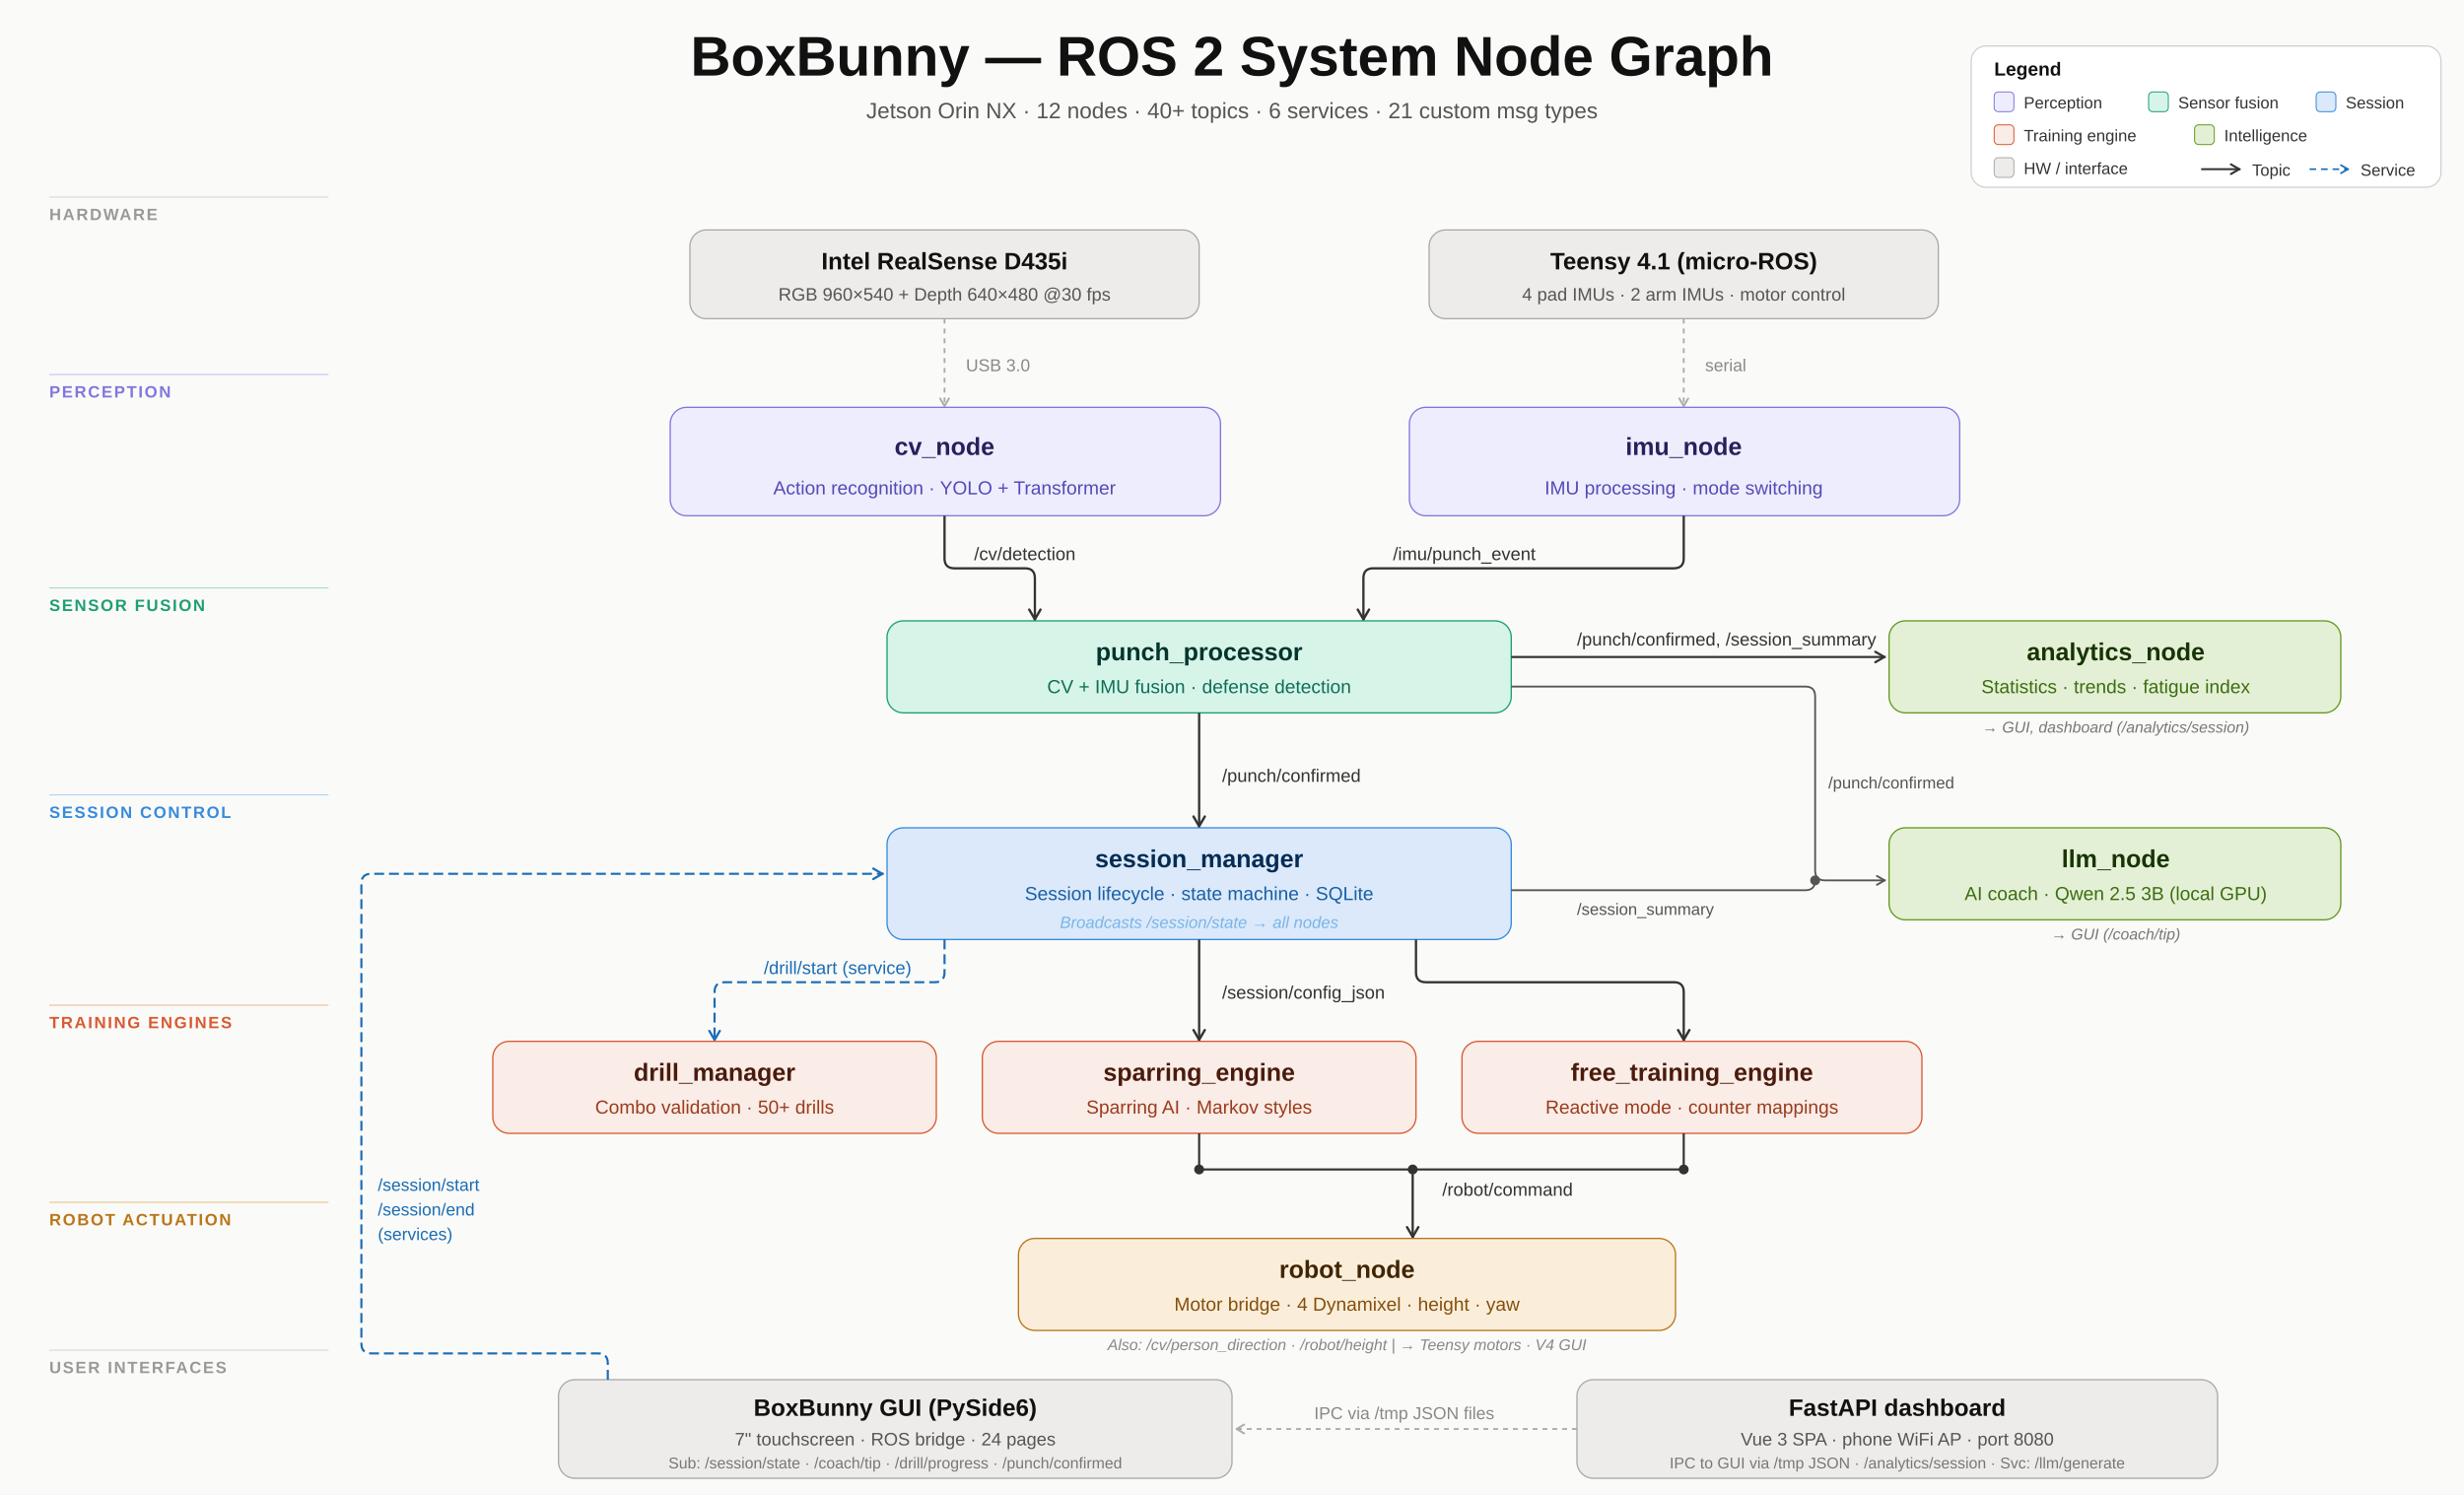
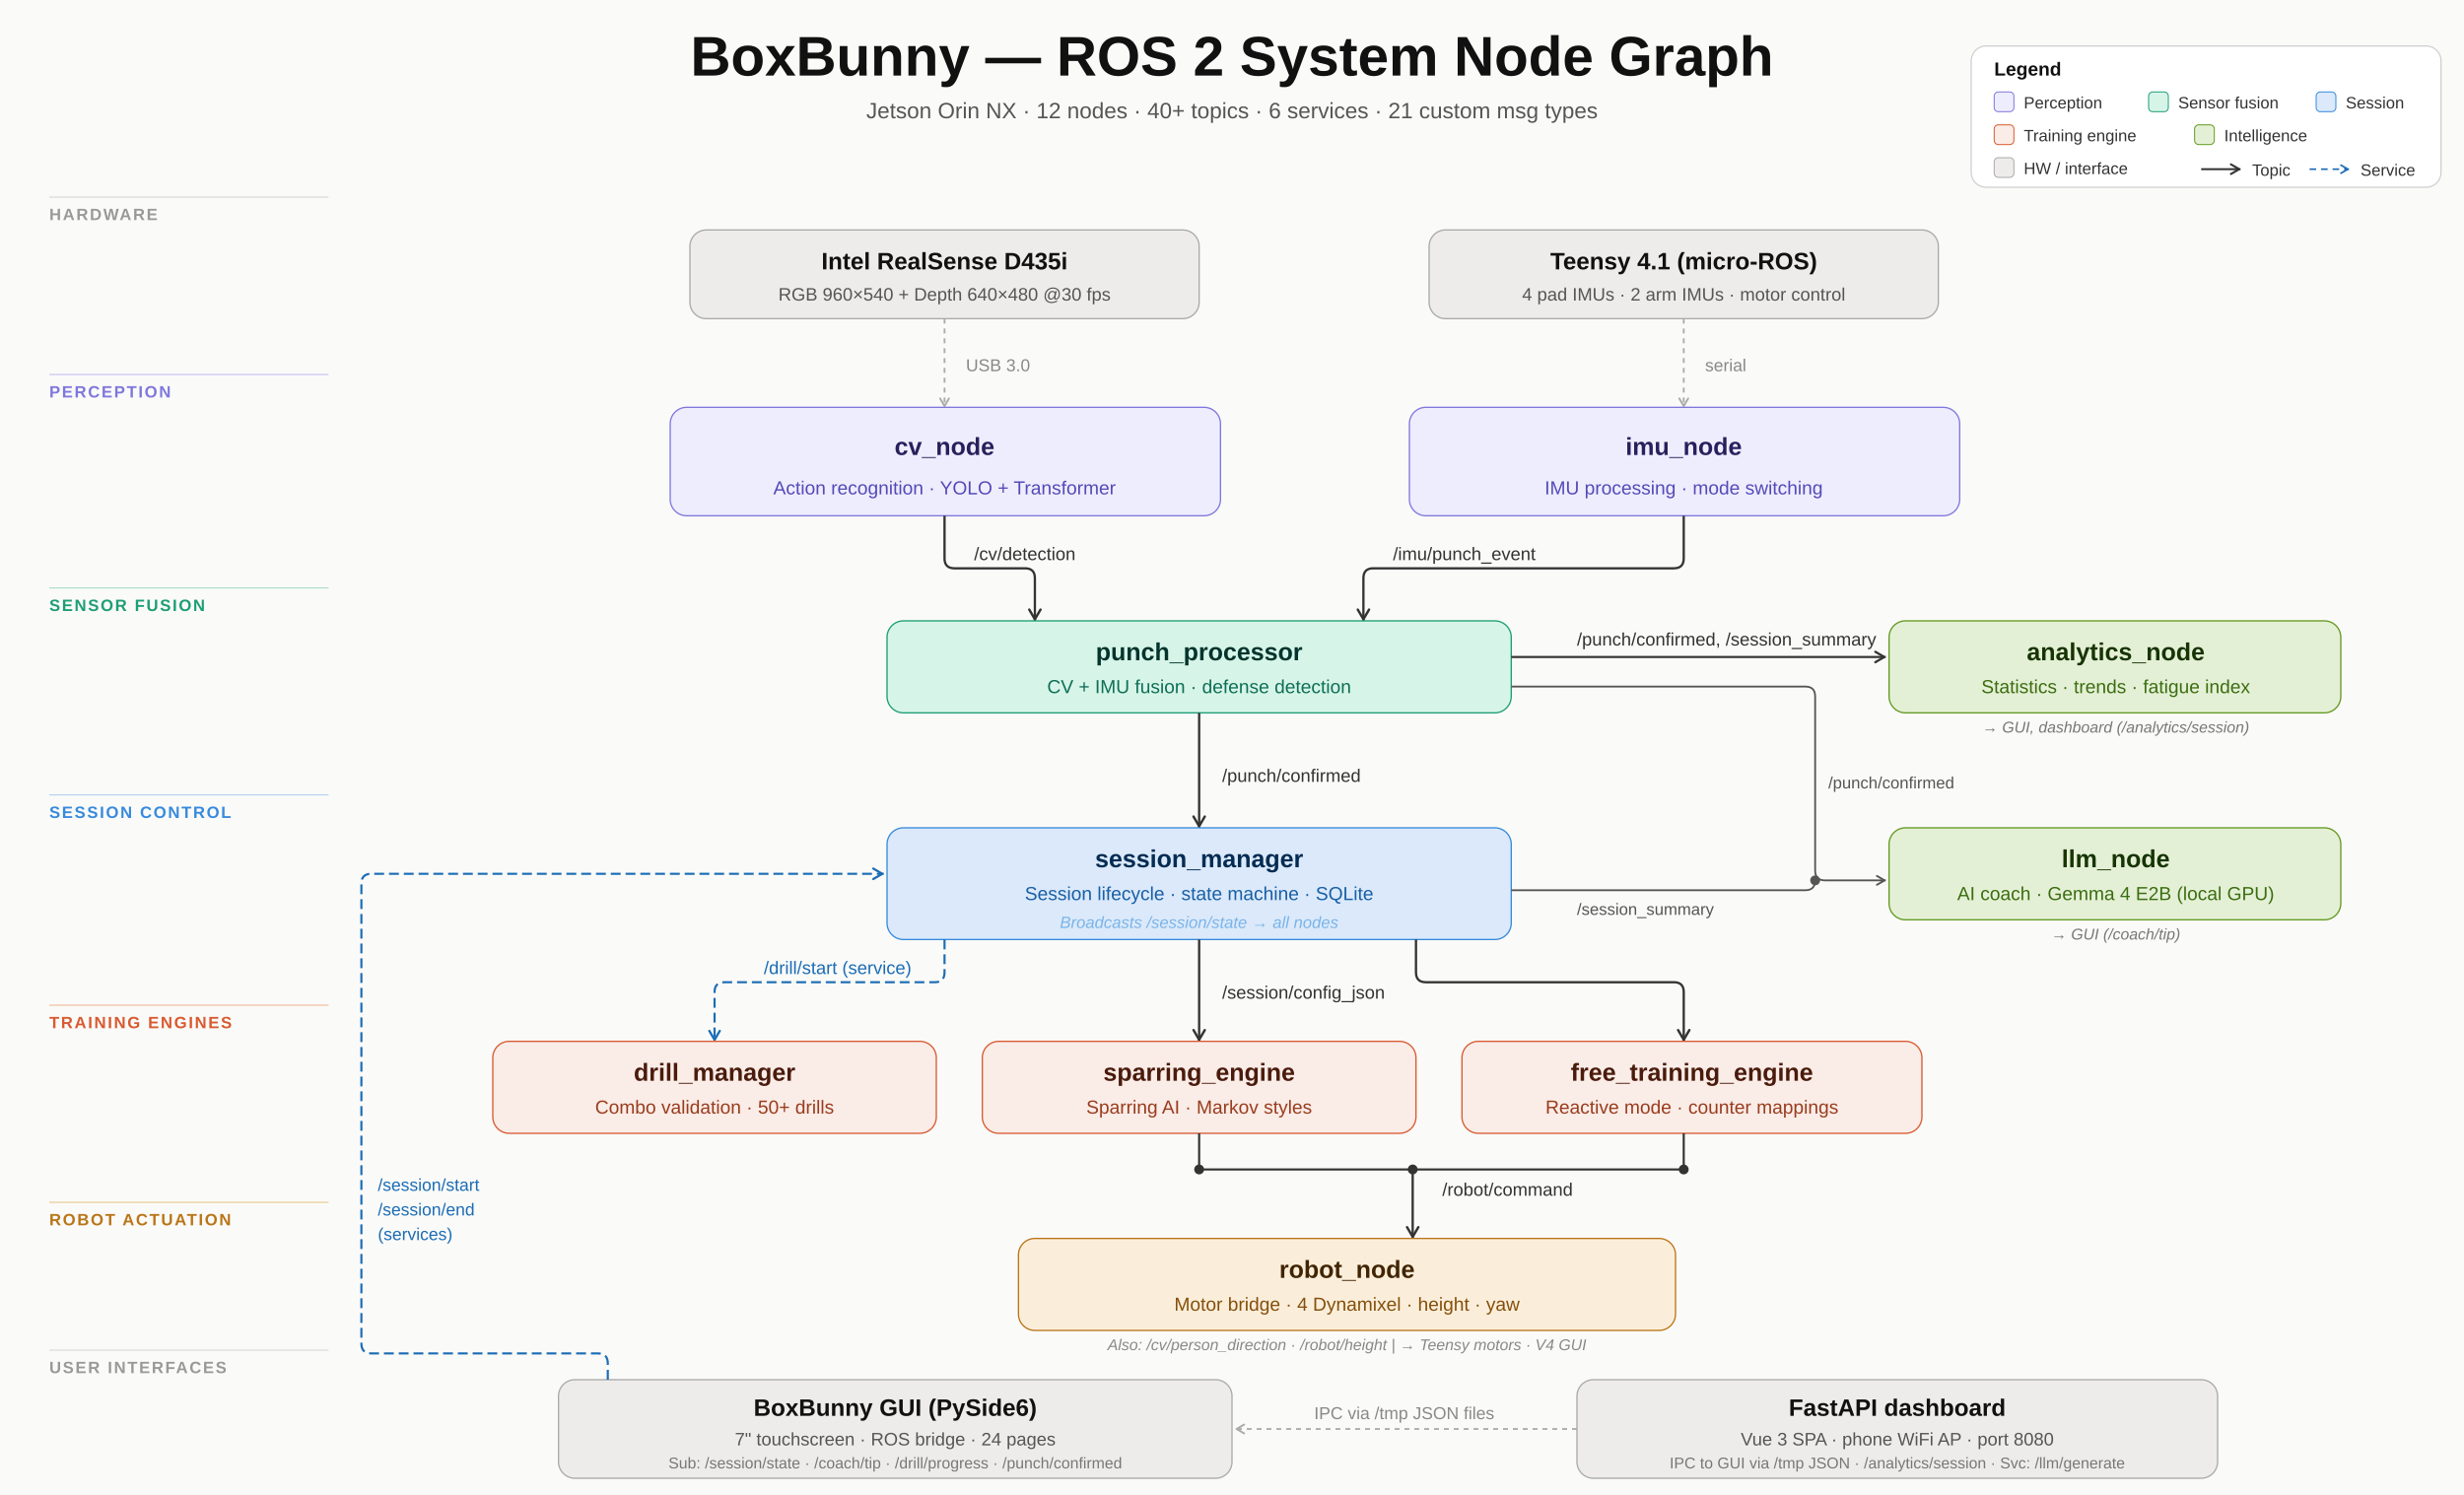
<svg xmlns="http://www.w3.org/2000/svg" viewBox="0 0 1500 910" width="1500" font-family="'Segoe UI','Helvetica Neue',Arial,sans-serif">
  <defs>
    <marker id="a" viewBox="0 0 10 10" refX="9" refY="5" markerWidth="7" markerHeight="7" orient="auto-start-reverse">
      <path d="M2 1.5L8 5L2 8.5" fill="none" stroke="context-stroke" stroke-width="1.5" stroke-linecap="round" stroke-linejoin="round" />
    </marker>
    <marker id="s" viewBox="0 0 10 10" refX="9" refY="5" markerWidth="7" markerHeight="7" orient="auto-start-reverse">
      <path d="M2 1.5L8 5L2 8.5" fill="none" stroke="#1a6cb5" stroke-width="1.5" stroke-linecap="round" stroke-linejoin="round" />
    </marker>
  </defs>
  <rect width="1500" height="910" fill="#FAFAF8" />
  <text x="750" y="46" text-anchor="middle" font-size="34" font-weight="700" fill="#111">BoxBunny — ROS 2 System Node Graph</text>
  <text x="750" y="72" text-anchor="middle" font-size="13.5" fill="#555">Jetson Orin NX · 12 nodes · 40+ topics · 6 services · 21 custom msg types</text>
  <g transform="translate(1200,28)">
    <rect width="286" height="86" rx="9" fill="#fff" stroke="#ccc" stroke-width="0.7" />
    <text x="14" y="18" font-size="11.5" font-weight="700" fill="#111">Legend</text>
    <rect x="14" y="28" width="12" height="12" rx="2.5" fill="#EEEDFE" stroke="#7F77DD" stroke-width="0.6" />
    <text x="32" y="38" font-size="10" fill="#333">Perception</text>
    <rect x="108" y="28" width="12" height="12" rx="2.5" fill="#D6F5E8" stroke="#1D9E75" stroke-width="0.6" />
    <text x="126" y="38" font-size="10" fill="#333">Sensor fusion</text>
    <rect x="210" y="28" width="12" height="12" rx="2.5" fill="#DBE9FA" stroke="#378ADD" stroke-width="0.6" />
    <text x="228" y="38" font-size="10" fill="#333">Session</text>
    <rect x="14" y="48" width="12" height="12" rx="2.5" fill="#FAECE7" stroke="#D85A30" stroke-width="0.6" />
    <text x="32" y="58" font-size="10" fill="#333">Training engine</text>
    <rect x="136" y="48" width="12" height="12" rx="2.5" fill="#E4F0D5" stroke="#639922" stroke-width="0.6" />
    <text x="154" y="58" font-size="10" fill="#333">Intelligence</text>
    <rect x="14" y="68" width="12" height="12" rx="2.5" fill="#EEECEA" stroke="#aaa" stroke-width="0.6" />
    <text x="32" y="78" font-size="10" fill="#333">HW / interface</text>
    <line x1="140" y1="75" x2="164" y2="75" stroke="#333" stroke-width="1.2" marker-end="url(#a)" />
    <text x="171" y="79" font-size="10" fill="#333">Topic</text>
    <line x1="206" y1="75" x2="230" y2="75" stroke="#1a6cb5" stroke-width="1" stroke-dasharray="4 3" marker-end="url(#s)" />
    <text x="237" y="79" font-size="10" fill="#333">Service</text>
  </g>
  <line x1="30" y1="120" x2="200" y2="120" stroke="#ccc" stroke-width="0.5" />
  <text x="30" y="134" font-size="10" font-weight="700" fill="#999" letter-spacing="1">HARDWARE</text>
  <line x1="30" y1="228" x2="200" y2="228" stroke="#B5AFF0" stroke-width="0.5" />
  <text x="30" y="242" font-size="10" font-weight="700" fill="#7F77DD" letter-spacing="1">PERCEPTION</text>
  <line x1="30" y1="358" x2="200" y2="358" stroke="#8ED4B4" stroke-width="0.5" />
  <text x="30" y="372" font-size="10" font-weight="700" fill="#1D9E75" letter-spacing="1">SENSOR FUSION</text>
  <line x1="30" y1="484" x2="200" y2="484" stroke="#9AC5EE" stroke-width="0.5" />
  <text x="30" y="498" font-size="10" font-weight="700" fill="#378ADD" letter-spacing="1">SESSION CONTROL</text>
  <line x1="30" y1="612" x2="200" y2="612" stroke="#F0A57A" stroke-width="0.5" />
  <text x="30" y="626" font-size="10" font-weight="700" fill="#D85A30" letter-spacing="1">TRAINING ENGINES</text>
  <line x1="30" y1="732" x2="200" y2="732" stroke="#E0B86A" stroke-width="0.5" />
  <text x="30" y="746" font-size="10" font-weight="700" fill="#BA7517" letter-spacing="1">ROBOT ACTUATION</text>
  <line x1="30" y1="822" x2="200" y2="822" stroke="#ccc" stroke-width="0.5" />
  <text x="30" y="836" font-size="10" font-weight="700" fill="#999" letter-spacing="1">USER INTERFACES</text>
  <rect x="420" y="140" width="310" height="54" rx="10" fill="#EEECEA" stroke="#aaa" stroke-width="0.8" />
  <text x="575" y="164" text-anchor="middle" font-size="14.5" font-weight="700" fill="#111">Intel RealSense D435i</text>
  <text x="575" y="183" text-anchor="middle" font-size="11" fill="#555">RGB 960×540 + Depth 640×480 @30 fps</text>
  <rect x="870" y="140" width="310" height="54" rx="10" fill="#EEECEA" stroke="#aaa" stroke-width="0.8" />
  <text x="1025" y="164" text-anchor="middle" font-size="14.5" font-weight="700" fill="#111">Teensy 4.1 (micro-ROS)</text>
  <text x="1025" y="183" text-anchor="middle" font-size="11" fill="#555">4 pad IMUs · 2 arm IMUs · motor control</text>
  <line x1="575" y1="194" x2="575" y2="248" stroke="#aaa" stroke-width="1.1" stroke-dasharray="3 3" marker-end="url(#a)" />
  <text x="588" y="226" font-size="10.5" fill="#888" font-weight="500">USB 3.0</text>
  <line x1="1025" y1="194" x2="1025" y2="248" stroke="#aaa" stroke-width="1.1" stroke-dasharray="3 3" marker-end="url(#a)" />
  <text x="1038" y="226" font-size="10.5" fill="#888" font-weight="500">serial</text>
  <rect x="408" y="248" width="335" height="66" rx="10" fill="#EEEDFE" stroke="#7F77DD" stroke-width="0.8" />
  <text x="575" y="277" text-anchor="middle" font-size="15" font-weight="700" fill="#26215C">cv_node</text>
  <text x="575" y="301" text-anchor="middle" font-size="11.5" fill="#534AB7">Action recognition · YOLO + Transformer</text>
  <rect x="858" y="248" width="335" height="66" rx="10" fill="#EEEDFE" stroke="#7F77DD" stroke-width="0.8" />
  <text x="1025" y="277" text-anchor="middle" font-size="15" font-weight="700" fill="#26215C">imu_node</text>
  <text x="1025" y="301" text-anchor="middle" font-size="11.5" fill="#534AB7">IMU processing · mode switching</text>
  <path d="M575 314 L575 340 Q575 346 581 346 L624 346 Q630 346 630 352 L630 378" fill="none" stroke="#333" stroke-width="1.4" marker-end="url(#a)" />
  <text x="593" y="341" font-size="11" font-weight="500" fill="#333">/cv/detection</text>
  <path d="M1025 314 L1025 340 Q1025 346 1019 346 L836 346 Q830 346 830 352 L830 378" fill="none" stroke="#333" stroke-width="1.4" marker-end="url(#a)" />
  <text x="848" y="341" font-size="11" font-weight="500" fill="#333">/imu/punch_event</text>
  <rect x="540" y="378" width="380" height="56" rx="10" fill="#D6F5E8" stroke="#1D9E75" stroke-width="0.8" />
  <text x="730" y="402" text-anchor="middle" font-size="15" font-weight="700" fill="#04342C">punch_processor</text>
  <text x="730" y="422" text-anchor="middle" font-size="11.5" fill="#0F6E56">CV + IMU fusion · defense detection</text>
  <rect x="1150" y="378" width="275" height="56" rx="10" fill="#E4F0D5" stroke="#639922" stroke-width="0.8" />
  <text x="1288" y="402" text-anchor="middle" font-size="15" font-weight="700" fill="#173404">analytics_node</text>
  <text x="1288" y="422" text-anchor="middle" font-size="11.5" fill="#3B6D11">Statistics · trends · fatigue index</text>
  <text x="1288" y="446" text-anchor="middle" font-size="9.5" fill="#777" font-style="italic">→ GUI, dashboard (/analytics/session)</text>
  <line x1="920" y1="400" x2="1148" y2="400" stroke="#333" stroke-width="1.3" marker-end="url(#a)" />
  <text x="960" y="393" font-size="11" font-weight="500" fill="#333">/punch/confirmed, /session_summary</text>
  <line x1="730" y1="434" x2="730" y2="504" stroke="#333" stroke-width="1.4" marker-end="url(#a)" />
  <text x="744" y="476" font-size="11" font-weight="500" fill="#333">/punch/confirmed</text>
  <rect x="540" y="504" width="380" height="68" rx="10" fill="#DBE9FA" stroke="#378ADD" stroke-width="0.8" />
  <text x="730" y="528" text-anchor="middle" font-size="15" font-weight="700" fill="#042C53">session_manager</text>
  <text x="730" y="548" text-anchor="middle" font-size="11.5" fill="#185FA5">Session lifecycle · state machine · SQLite</text>
  <text x="730" y="565" text-anchor="middle" font-size="10" fill="#7ab4e8" font-style="italic">Broadcasts /session/state → all nodes</text>
  <rect x="1150" y="504" width="275" height="56" rx="10" fill="#E4F0D5" stroke="#639922" stroke-width="0.8" />
  <text x="1288" y="528" text-anchor="middle" font-size="15" font-weight="700" fill="#173404">llm_node</text>
-   <text x="1288" y="548" text-anchor="middle" font-size="11.5" fill="#3B6D11">AI coach · Qwen 2.5 3B (local GPU)</text>
+   <text x="1288" y="548" text-anchor="middle" font-size="11.5" fill="#3B6D11">AI coach · Gemma 4 E2B (local GPU)</text>
  <text x="1288" y="572" text-anchor="middle" font-size="9.5" fill="#777" font-style="italic">→ GUI (/coach/tip)</text>
  <path d="M920 418 L1099 418 Q1105 418 1105 424 L1105 530 Q1105 536 1111 536 L1148 536" fill="none" stroke="#555" stroke-width="1.1" marker-end="url(#a)" />
  <text x="1113" y="480" font-size="10" fill="#555" font-weight="500">/punch/confirmed</text>
  <path d="M920 542 L1099 542 Q1105 542 1105 536" fill="none" stroke="#555" stroke-width="1.1" />
  <text x="960" y="557" font-size="10" fill="#555" font-weight="500">/session_summary</text>
  <circle cx="1105" cy="536" r="3" fill="#555" />
  <path d="M575 572 L575 592 Q575 598 569 598 L441 598 Q435 598 435 604 L435 634" fill="none" stroke="#1a6cb5" stroke-width="1.3" stroke-dasharray="6 3" marker-end="url(#s)" />
  <text x="465" y="593" font-size="11" font-weight="500" fill="#1a6cb5">/drill/start (service)</text>
  <line x1="730" y1="572" x2="730" y2="634" stroke="#333" stroke-width="1.4" marker-end="url(#a)" />
  <text x="744" y="608" font-size="11" font-weight="500" fill="#333">/session/config_json</text>
  <path d="M862 572 L862 592 Q862 598 868 598 L1019 598 Q1025 598 1025 604 L1025 634" fill="none" stroke="#333" stroke-width="1.4" marker-end="url(#a)" />
  <rect x="300" y="634" width="270" height="56" rx="10" fill="#FAECE7" stroke="#D85A30" stroke-width="0.8" />
  <text x="435" y="658" text-anchor="middle" font-size="15" font-weight="700" fill="#4A1B0C">drill_manager</text>
  <text x="435" y="678" text-anchor="middle" font-size="11.5" fill="#993C1D">Combo validation · 50+ drills</text>
  <rect x="598" y="634" width="264" height="56" rx="10" fill="#FAECE7" stroke="#D85A30" stroke-width="0.8" />
  <text x="730" y="658" text-anchor="middle" font-size="15" font-weight="700" fill="#4A1B0C">sparring_engine</text>
  <text x="730" y="678" text-anchor="middle" font-size="11.5" fill="#993C1D">Sparring AI · Markov styles</text>
  <rect x="890" y="634" width="280" height="56" rx="10" fill="#FAECE7" stroke="#D85A30" stroke-width="0.8" />
  <text x="1030" y="658" text-anchor="middle" font-size="15" font-weight="700" fill="#4A1B0C">free_training_engine</text>
  <text x="1030" y="678" text-anchor="middle" font-size="11.5" fill="#993C1D">Reactive mode · counter mappings</text>
  <line x1="730" y1="690" x2="730" y2="712" stroke="#333" stroke-width="1.3" />
  <line x1="1025" y1="690" x2="1025" y2="712" stroke="#333" stroke-width="1.3" />
  <line x1="730" y1="712" x2="1025" y2="712" stroke="#333" stroke-width="1.3" />
  <line x1="860" y1="712" x2="860" y2="754" stroke="#333" stroke-width="1.4" marker-end="url(#a)" />
  <text x="878" y="728" font-size="11" font-weight="500" fill="#333">/robot/command</text>
  <circle cx="730" cy="712" r="3" fill="#333" />
  <circle cx="860" cy="712" r="3" fill="#333" />
  <circle cx="1025" cy="712" r="3" fill="#333" />
  <rect x="620" y="754" width="400" height="56" rx="10" fill="#FAEEDA" stroke="#BA7517" stroke-width="0.8" />
  <text x="820" y="778" text-anchor="middle" font-size="15" font-weight="700" fill="#412402">robot_node</text>
  <text x="820" y="798" text-anchor="middle" font-size="11.5" fill="#854F0B">Motor bridge · 4 Dynamixel · height · yaw</text>
  <text x="820" y="822" text-anchor="middle" font-size="9.5" fill="#888" font-style="italic">Also: /cv/person_direction · /robot/height  |  → Teensy motors · V4 GUI</text>
  <rect x="340" y="840" width="410" height="60" rx="10" fill="#EEECEA" stroke="#aaa" stroke-width="0.8" />
  <text x="545" y="862" text-anchor="middle" font-size="14.5" font-weight="700" fill="#111">BoxBunny GUI (PySide6)</text>
  <text x="545" y="880" text-anchor="middle" font-size="11" fill="#555">7" touchscreen · ROS bridge · 24 pages</text>
  <text x="545" y="894" text-anchor="middle" font-size="9.5" fill="#777">Sub: /session/state · /coach/tip · /drill/progress · /punch/confirmed</text>
  <rect x="960" y="840" width="390" height="60" rx="10" fill="#EEECEA" stroke="#aaa" stroke-width="0.8" />
  <text x="1155" y="862" text-anchor="middle" font-size="14.5" font-weight="700" fill="#111">FastAPI dashboard</text>
  <text x="1155" y="880" text-anchor="middle" font-size="11" fill="#555">Vue 3 SPA · phone WiFi AP · port 8080</text>
  <text x="1155" y="894" text-anchor="middle" font-size="9.5" fill="#777">IPC to GUI via /tmp JSON · /analytics/session · Svc: /llm/generate</text>
  <path d="M370 840 L370 830 Q370 824 364 824 L226 824 Q220 824 220 818 L220 538 Q220 532 226 532 L538 532" fill="none" stroke="#1a6cb5" stroke-width="1.3" stroke-dasharray="6 3" marker-end="url(#s)" />
  <text x="230" y="725" font-size="10.5" font-weight="500" fill="#1a6cb5">/session/start</text>
  <text x="230" y="740" font-size="10.5" font-weight="500" fill="#1a6cb5">/session/end</text>
  <text x="230" y="755" font-size="10.5" font-weight="500" fill="#1a6cb5">(services)</text>
  <line x1="960" y1="870" x2="752" y2="870" stroke="#aaa" stroke-width="1.1" stroke-dasharray="3 3" marker-end="url(#a)" />
  <text x="800" y="864" font-size="10.5" fill="#888" font-weight="500">IPC via /tmp JSON files</text>
</svg>
